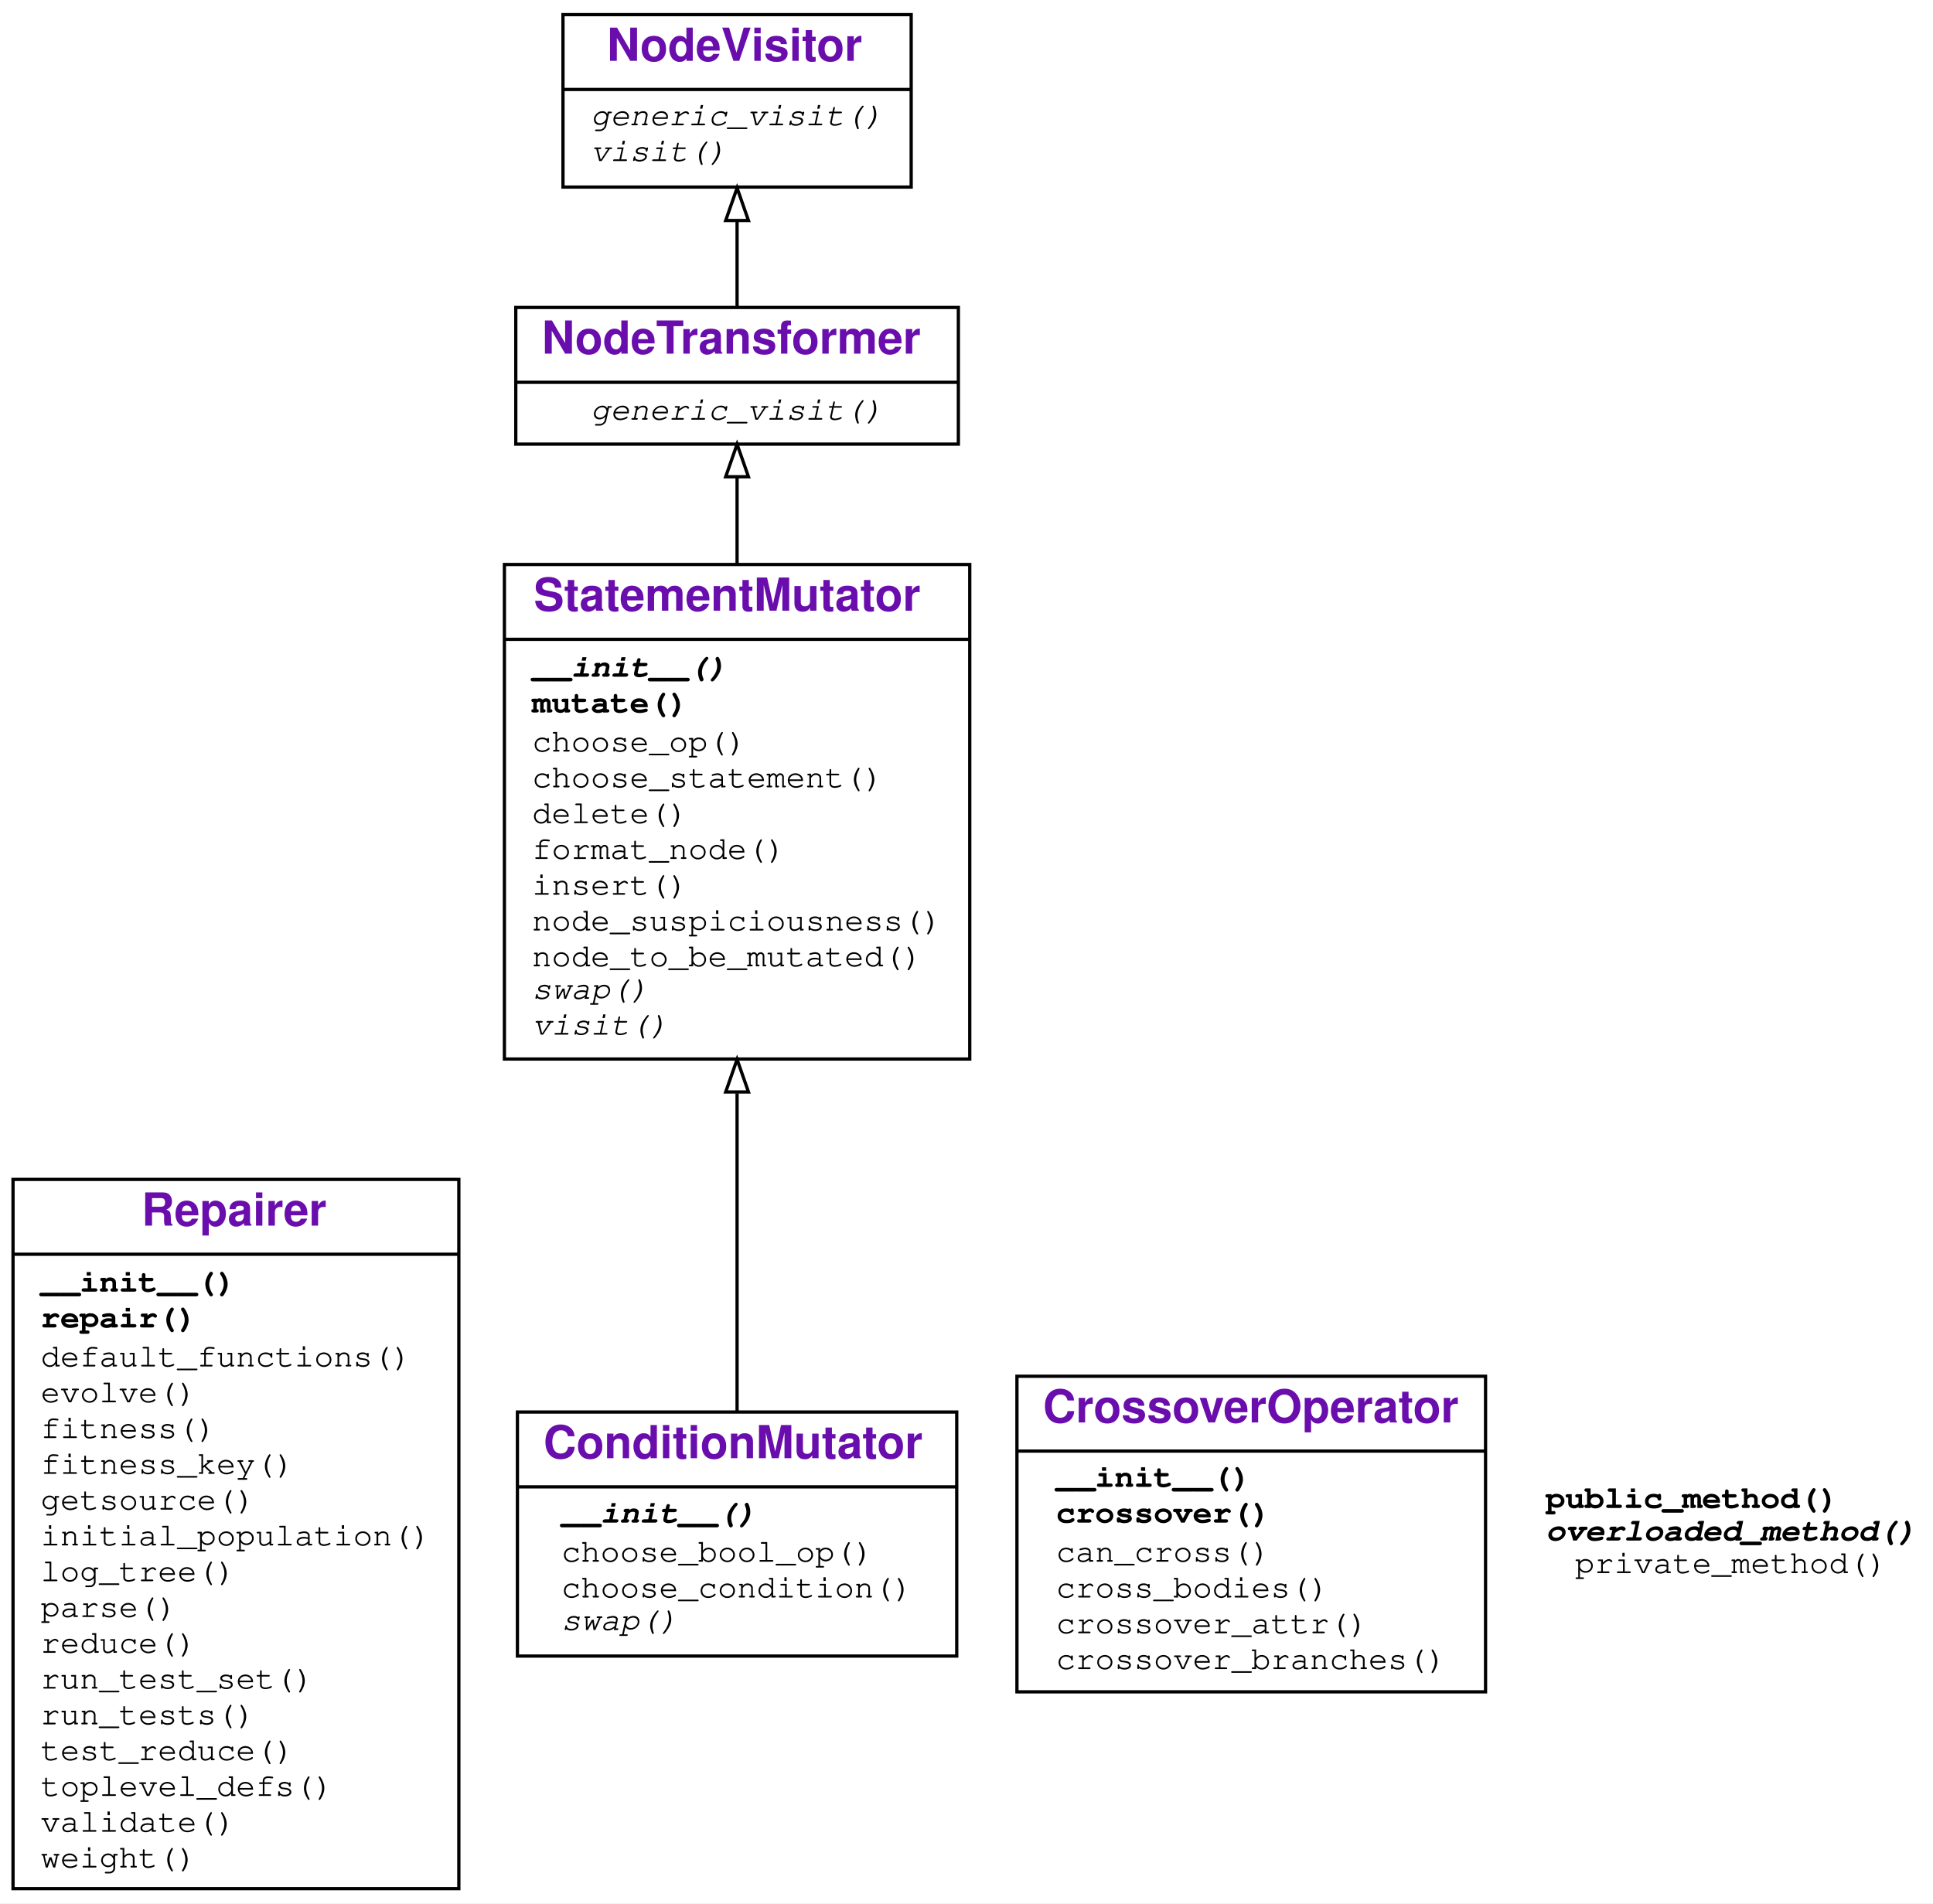
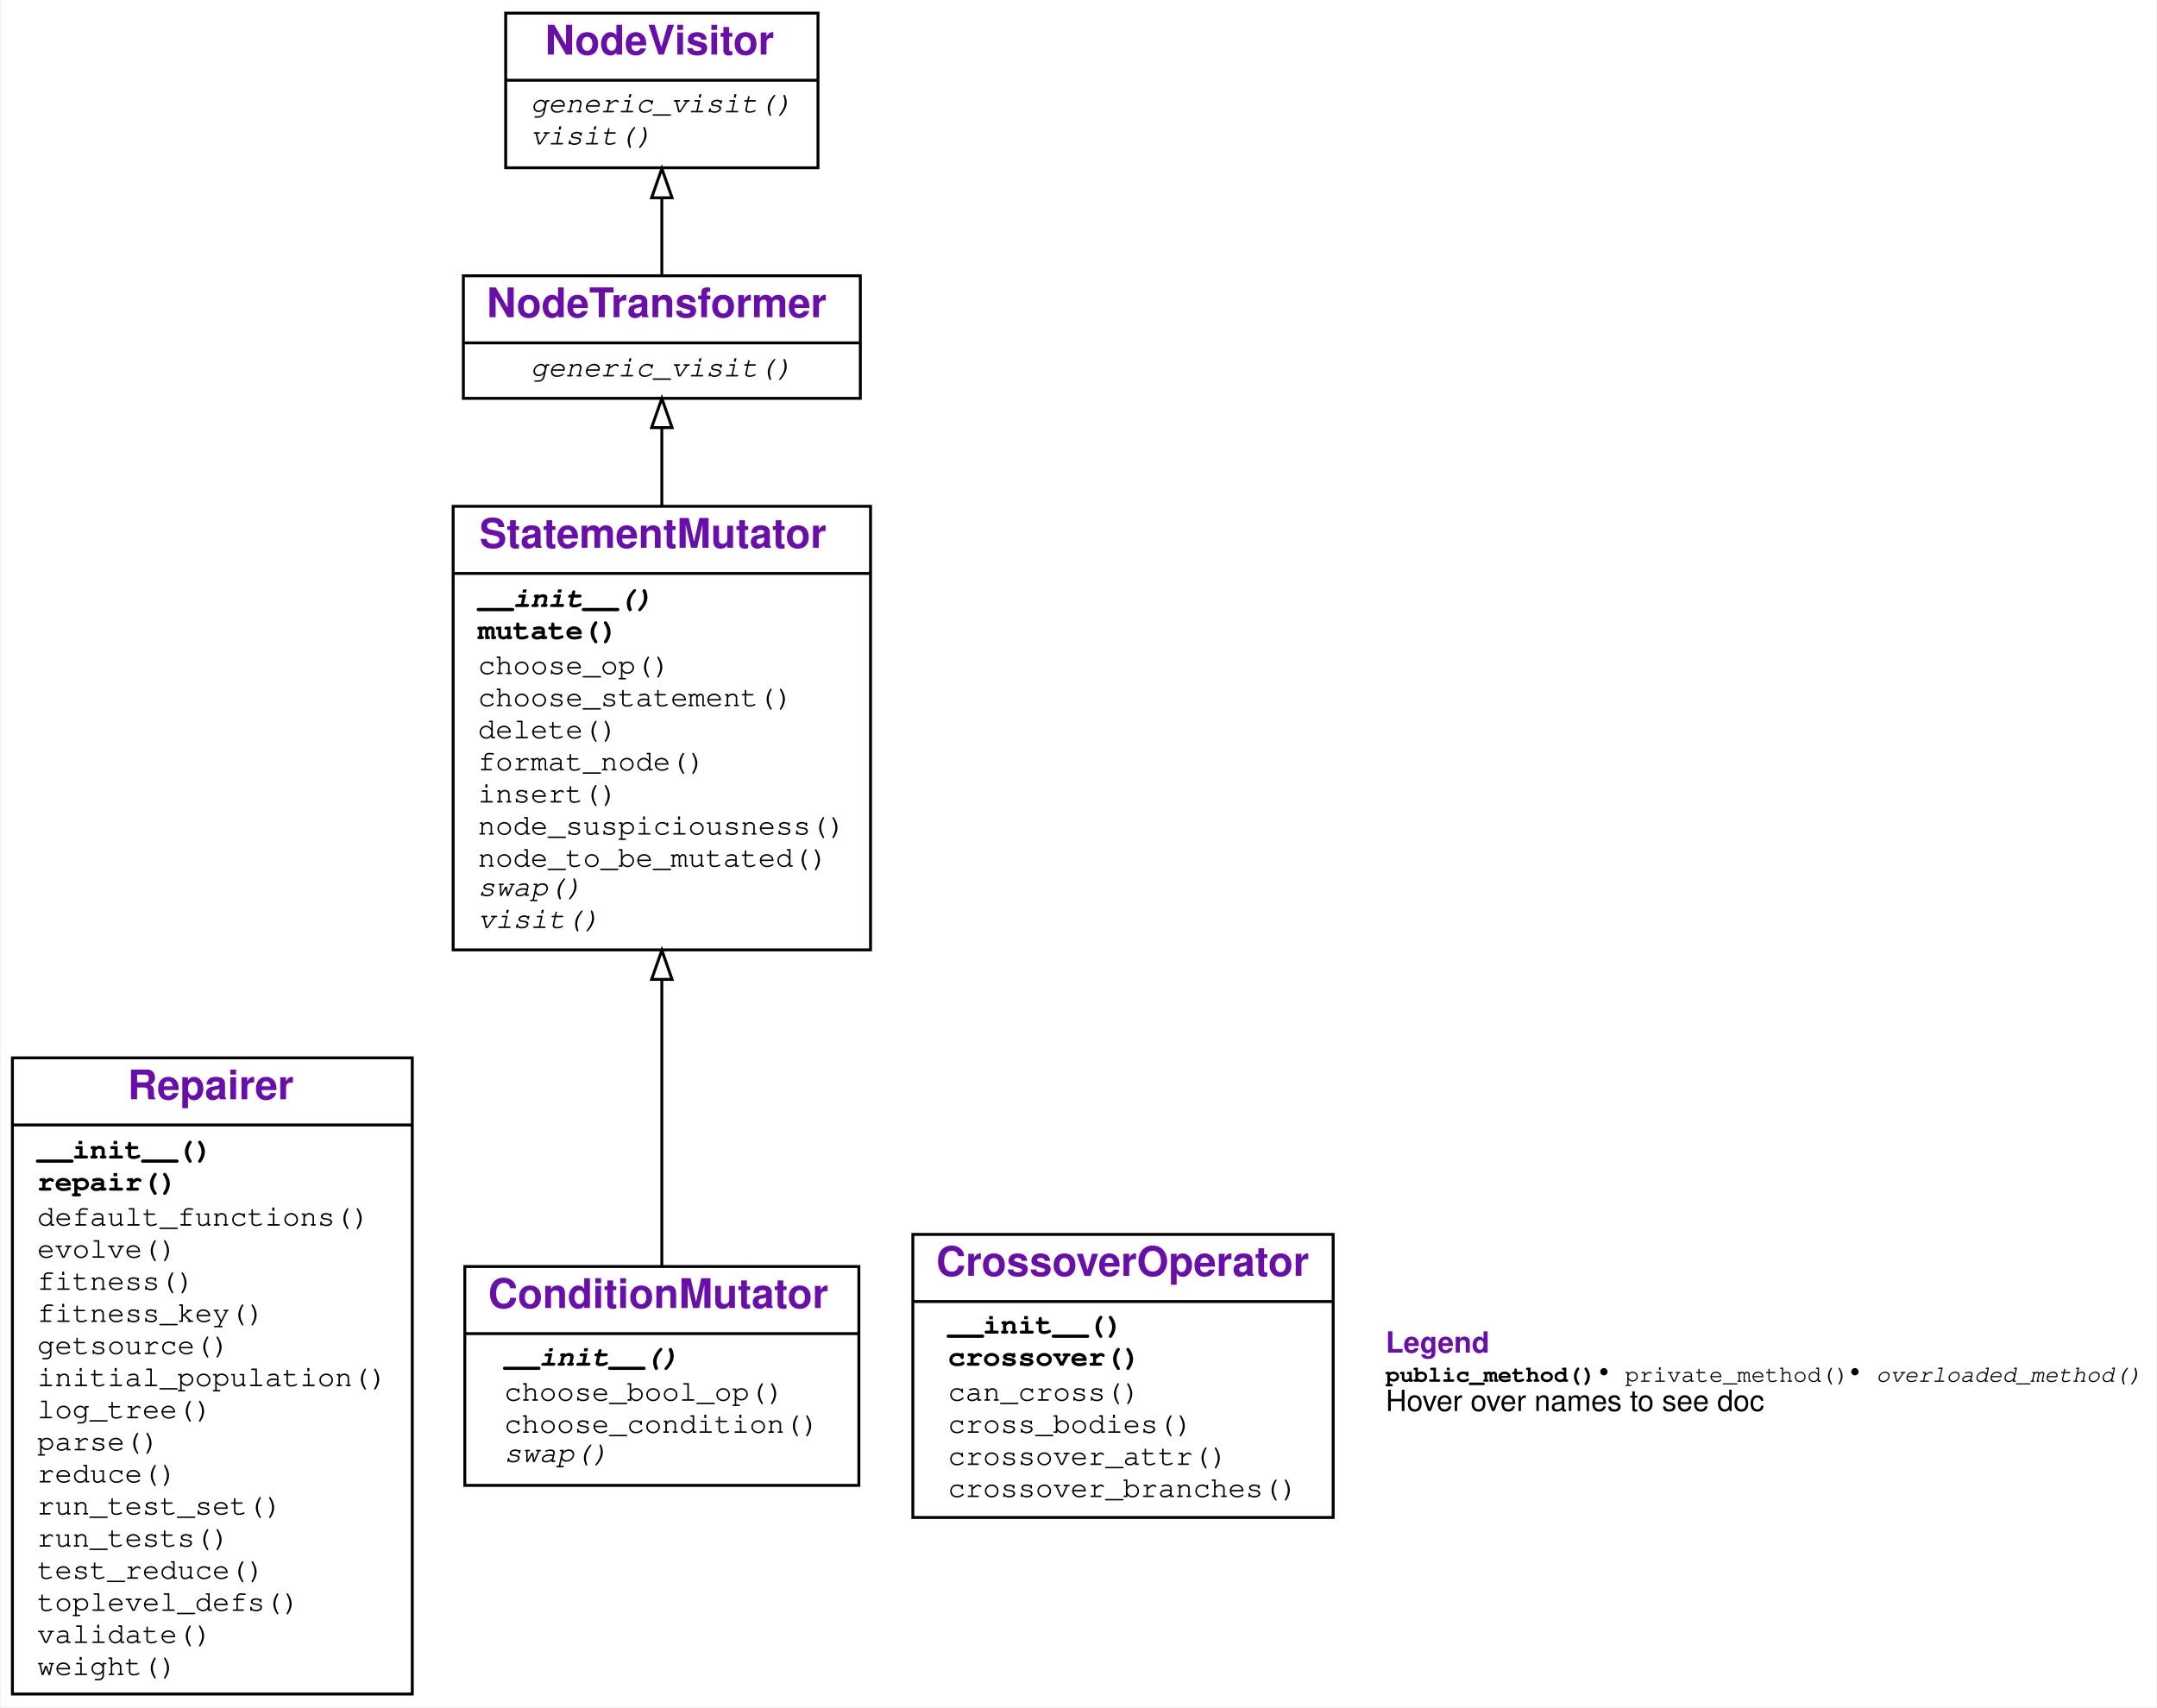
- <svg xmlns="http://www.w3.org/2000/svg" xmlns:xlink="http://www.w3.org/1999/xlink" width="594pt" height="585pt" viewBox="0.00 0.00 594.00 585.00">
+ <svg xmlns="http://www.w3.org/2000/svg" xmlns:xlink="http://www.w3.org/1999/xlink" width="739pt" height="585pt" viewBox="0.00 0.00 738.50 585.00">
  <g id="graph0" class="graph" transform="scale(1 1) rotate(0) translate(4 581)">
    <g id="a_graph0">
      <a xlink:title="Repairer class hierarchy">
-         <polygon fill="#ffffff" stroke="transparent" points="-4,4 -4,-581 590,-581 590,4 -4,4" />
+         <polygon fill="#ffffff" stroke="transparent" points="-4,4 -4,-581 734.5,-581 734.5,4 -4,4" />
      </a>
    </g>
    <g id="node1" class="node">
      <g id="a_node1">
        <a xlink:href="#" xlink:title="class Repairer">
          <polygon fill="none" stroke="#000000" points="0,-.5 0,-218.5 137,-218.5 137,-.5 0,-.5" />
          <text text-anchor="start" x="39.5" y="-204.3" font-family="Raleway, Helvetica, Arial, sans-serif" font-weight="bold" font-size="14.00" fill="#6a0dad">Repairer</text>
          <polyline fill="none" stroke="#000000" points="0,-195.5 137,-195.5 " />
          <g id="a_node1_0">
            <a xlink:href="#" xlink:title="Repairer">
              <g id="a_node1_1">
                <a xlink:href="#" xlink:title="__init__(self, debugger, targets=None, sources=None, log=False, mutator_class=&lt;class '__main__.StatementMutator'&gt;, crossover_class=&lt;class '__main__.CrossoverOperator'&gt;, reducer_class=&lt;class 'DeltaDebugger.DeltaDebugger'&gt;, globals=None):&#10;    Constructor.&#10;    `debugger`: a `DifferenceDebugger` to take tests and coverage from.&#10;    `targets`: a list of functions/modules to be repaired.&#10;    (default: the covered functions in `debugger`, except tests)&#10;    `sources`: a list of functions/modules to take repairs from.&#10;    (default: same as `targets`)&#10;    `globals`: if given, a `globals()` dict for executing targets&#10;    (default: `globals()` of caller)">
                  <text text-anchor="start" x="8.5" y="-184" font-family="'Fira Mono', 'Source Code Pro', 'Courier', monospace" font-weight="bold" font-size="10.00" fill="#000000">__init__()</text>
                </a>
              </g>
              <g id="a_node1_2">
                <a xlink:href="#" xlink:title="repair(self, population_size=40, iterations=100):&#10;    Repair the function we collected test runs from.&#10;    Use a population size of `population_size` and&#10;    at most `iterations` iterations.&#10;    Returns the AST of the repaired function.">
                  <text text-anchor="start" x="8.5" y="-173" font-family="'Fira Mono', 'Source Code Pro', 'Courier', monospace" font-weight="bold" font-size="10.00" fill="#000000">repair()</text>
                </a>
              </g>
              <g id="a_node1_3">
                <a xlink:href="#" xlink:title="default_functions(self):&#10;    Return the set of functions to be repaired.&#10;    Functions whose names start or end in `test` are excluded.">
                  <text text-anchor="start" x="8.5" y="-161" font-family="'Fira Mono', 'Source Code Pro', 'Courier', monospace" font-size="10.00" fill="#000000">default_functions()</text>
                </a>
              </g>
              <g id="a_node1_4">
                <a xlink:href="#" xlink:title="evolve(self, population):&#10;    Evolve the candidate population by mutating and crossover.">
                  <text text-anchor="start" x="8.5" y="-150" font-family="'Fira Mono', 'Source Code Pro', 'Courier', monospace" font-size="10.00" fill="#000000">evolve()</text>
                </a>
              </g>
              <g id="a_node1_5">
                <a xlink:href="#" xlink:title="fitness(self, tree):&#10;    Test `tree`, returning its fitness">
                  <text text-anchor="start" x="8.5" y="-139" font-family="'Fira Mono', 'Source Code Pro', 'Courier', monospace" font-size="10.00" fill="#000000">fitness()</text>
                </a>
              </g>
              <g id="a_node1_6">
                <a xlink:href="#" xlink:title="fitness_key(self, tree):&#10;    Key to be used for sorting the population">
                  <text text-anchor="start" x="8.5" y="-128" font-family="'Fira Mono', 'Source Code Pro', 'Courier', monospace" font-size="10.00" fill="#000000">fitness_key()</text>
                </a>
              </g>
              <g id="a_node1_7">
                <a xlink:href="#" xlink:title="getsource(self, item):&#10;    Get the source for `item`. Can also be a string.">
                  <text text-anchor="start" x="8.5" y="-117" font-family="'Fira Mono', 'Source Code Pro', 'Courier', monospace" font-size="10.00" fill="#000000">getsource()</text>
                </a>
              </g>
              <g id="a_node1_8">
                <a xlink:href="#" xlink:title="initial_population(self, size):&#10;    Return an initial population of size `size`">
                  <text text-anchor="start" x="8.5" y="-106" font-family="'Fira Mono', 'Source Code Pro', 'Courier', monospace" font-size="10.00" fill="#000000">initial_population()</text>
                </a>
              </g>
              <g id="a_node1_9">
                <a xlink:href="#" xlink:title="log_tree(self, description, tree):&#10;    Print out `tree` as source code prefixed by `description`.">
                  <text text-anchor="start" x="8.5" y="-95" font-family="'Fira Mono', 'Source Code Pro', 'Courier', monospace" font-size="10.00" fill="#000000">log_tree()</text>
                </a>
              </g>
              <g id="a_node1_10">
                <a xlink:href="#" xlink:title="parse(self, items):&#10;    Read in a set of items into a single tree">
                  <text text-anchor="start" x="8.5" y="-84" font-family="'Fira Mono', 'Source Code Pro', 'Courier', monospace" font-size="10.00" fill="#000000">parse()</text>
                </a>
              </g>
              <g id="a_node1_11">
                <a xlink:href="#" xlink:title="reduce(self, tree):&#10;    Simplify `tree` using delta debugging.">
                  <text text-anchor="start" x="8.5" y="-73" font-family="'Fira Mono', 'Source Code Pro', 'Courier', monospace" font-size="10.00" fill="#000000">reduce()</text>
                </a>
              </g>
              <g id="a_node1_12">
                <a xlink:href="#" xlink:title="run_test_set(self, test_set, validate=False):&#10;    Run given `test_set`&#10;    (`DifferenceDebugger.PASS` or `DifferenceDebugger.FAIL`).&#10;    If `validate` is set, check expectations.&#10;    Return number of passed tests.">
                  <text text-anchor="start" x="8.5" y="-62" font-family="'Fira Mono', 'Source Code Pro', 'Courier', monospace" font-size="10.00" fill="#000000">run_test_set()</text>
                </a>
              </g>
              <g id="a_node1_13">
                <a xlink:href="#" xlink:title="run_tests(self, validate=False):&#10;    Run passing and failing tests, returning weighted fitness.">
                  <text text-anchor="start" x="8.5" y="-51" font-family="'Fira Mono', 'Source Code Pro', 'Courier', monospace" font-size="10.00" fill="#000000">run_tests()</text>
                </a>
              </g>
              <g id="a_node1_14">
                <a xlink:href="#" xlink:title="test_reduce(self, source_lines, original_fitness):&#10;    Test function for delta debugging.">
                  <text text-anchor="start" x="8.5" y="-40" font-family="'Fira Mono', 'Source Code Pro', 'Courier', monospace" font-size="10.00" fill="#000000">test_reduce()</text>
                </a>
              </g>
              <g id="a_node1_15">
                <a xlink:href="#" xlink:title="toplevel_defs(self, tree):&#10;    Return a list of defined functions and classes in `tree`">
                  <text text-anchor="start" x="8.5" y="-29" font-family="'Fira Mono', 'Source Code Pro', 'Courier', monospace" font-size="10.00" fill="#000000">toplevel_defs()</text>
                </a>
              </g>
              <g id="a_node1_16">
                <a xlink:href="#" xlink:title="validate(self)">
                  <text text-anchor="start" x="8.5" y="-18" font-family="'Fira Mono', 'Source Code Pro', 'Courier', monospace" font-size="10.00" fill="#000000">validate()</text>
                </a>
              </g>
              <g id="a_node1_17">
                <a xlink:href="#" xlink:title="weight(self, test_set):&#10;    Return the weight of `test_set`&#10;    (`DifferenceDebugger.PASS` or `DifferenceDebugger.FAIL`).&#10;    ">
                  <text text-anchor="start" x="8.5" y="-7" font-family="'Fira Mono', 'Source Code Pro', 'Courier', monospace" font-size="10.00" fill="#000000">weight()</text>
                </a>
              </g>
            </a>
          </g>
        </a>
      </g>
    </g>
    <g id="node2" class="node">
      <g id="a_node2">
        <a xlink:href="#" xlink:title="class ConditionMutator">
          <polygon fill="none" stroke="#000000" points="155,-72 155,-147 290,-147 290,-72 155,-72" />
          <text text-anchor="start" x="163" y="-132.8" font-family="Raleway, Helvetica, Arial, sans-serif" font-weight="bold" font-size="14.00" fill="#6a0dad">ConditionMutator</text>
          <polyline fill="none" stroke="#000000" points="155,-124 290,-124 " />
          <g id="a_node2_18">
            <a xlink:href="#" xlink:title="ConditionMutator">
              <g id="a_node2_19">
                <a xlink:href="#" xlink:title="__init__(self, *args, **kwargs):&#10;    Constructor. Arguments are as with `StatementMutator` constructor.">
                  <text text-anchor="start" x="168.5" y="-113" font-family="'Fira Mono', 'Source Code Pro', 'Courier', monospace" font-weight="bold" font-style="italic" font-size="10.00" fill="#000000">__init__()</text>
                </a>
              </g>
              <g id="a_node2_20">
                <a xlink:href="#" xlink:title="choose_bool_op(self)">
                  <text text-anchor="start" x="168.5" y="-101" font-family="'Fira Mono', 'Source Code Pro', 'Courier', monospace" font-size="10.00" fill="#000000">choose_bool_op()</text>
                </a>
              </g>
              <g id="a_node2_21">
                <a xlink:href="#" xlink:title="choose_condition(self):&#10;    Return a random condition from source.">
                  <text text-anchor="start" x="168.5" y="-90" font-family="'Fira Mono', 'Source Code Pro', 'Courier', monospace" font-size="10.00" fill="#000000">choose_condition()</text>
                </a>
              </g>
              <g id="a_node2_22">
                <a xlink:href="#" xlink:title="swap(self, node):&#10;    Replace `node` condition by a condition from `source`">
                  <text text-anchor="start" x="168.5" y="-80" font-family="'Fira Mono', 'Source Code Pro', 'Courier', monospace" font-style="italic" font-size="10.00" fill="#000000">swap()</text>
                </a>
              </g>
            </a>
          </g>
        </a>
      </g>
    </g>
    <g id="node3" class="node">
      <g id="a_node3">
        <a xlink:href="#" xlink:title="class StatementMutator">
          <polygon fill="none" stroke="#000000" points="151,-255.5 151,-407.5 294,-407.5 294,-255.5 151,-255.5" />
          <text text-anchor="start" x="160" y="-393.3" font-family="Raleway, Helvetica, Arial, sans-serif" font-weight="bold" font-size="14.00" fill="#6a0dad">StatementMutator</text>
          <polyline fill="none" stroke="#000000" points="151,-384.5 294,-384.5 " />
          <g id="a_node3_23">
            <a xlink:href="#" xlink:title="StatementMutator">
              <g id="a_node3_24">
                <a xlink:href="#" xlink:title="__init__(self, suspiciousness_func=None, source=None, log=False):&#10;    Constructor.&#10;    `suspiciousness_func` is a function that takes a location&#10;    (function, line_number) and returns a suspiciousness value&#10;    between 0 and 1.0. If not given, all locations get the&#10;    same suspiciousness of 1.0.&#10;    `source` is a list of statements to choose from.">
                  <text text-anchor="start" x="159.5" y="-373" font-family="'Fira Mono', 'Source Code Pro', 'Courier', monospace" font-weight="bold" font-style="italic" font-size="10.00" fill="#000000">__init__()</text>
                </a>
              </g>
              <g id="a_node3_25">
                <a xlink:href="#" xlink:title="mutate(self, tree):&#10;    Mutate the given AST `tree` in place. Return mutated tree.">
                  <text text-anchor="start" x="159.5" y="-362" font-family="'Fira Mono', 'Source Code Pro', 'Courier', monospace" font-weight="bold" font-size="10.00" fill="#000000">mutate()</text>
                </a>
              </g>
              <g id="a_node3_26">
                <a xlink:href="#" xlink:title="choose_op(self)">
                  <text text-anchor="start" x="159.5" y="-350" font-family="'Fira Mono', 'Source Code Pro', 'Courier', monospace" font-size="10.00" fill="#000000">choose_op()</text>
                </a>
              </g>
              <g id="a_node3_27">
                <a xlink:href="#" xlink:title="choose_statement(self)">
                  <text text-anchor="start" x="159.5" y="-339" font-family="'Fira Mono', 'Source Code Pro', 'Courier', monospace" font-size="10.00" fill="#000000">choose_statement()</text>
                </a>
              </g>
              <g id="a_node3_28">
                <a xlink:href="#" xlink:title="delete(self, node):&#10;    Delete `node`.">
                  <text text-anchor="start" x="159.5" y="-328" font-family="'Fira Mono', 'Source Code Pro', 'Courier', monospace" font-size="10.00" fill="#000000">delete()</text>
                </a>
              </g>
              <g id="a_node3_29">
                <a xlink:href="#" xlink:title="format_node(self, node):&#10;    Return a string representation for `node`.">
                  <text text-anchor="start" x="159.5" y="-317" font-family="'Fira Mono', 'Source Code Pro', 'Courier', monospace" font-size="10.00" fill="#000000">format_node()</text>
                </a>
              </g>
              <g id="a_node3_30">
                <a xlink:href="#" xlink:title="insert(self, node):&#10;    Insert a random node from `source` after `node`">
                  <text text-anchor="start" x="159.5" y="-306" font-family="'Fira Mono', 'Source Code Pro', 'Courier', monospace" font-size="10.00" fill="#000000">insert()</text>
                </a>
              </g>
              <g id="a_node3_31">
                <a xlink:href="#" xlink:title="node_suspiciousness(self, stmt, func_name)">
                  <text text-anchor="start" x="159.5" y="-295" font-family="'Fira Mono', 'Source Code Pro', 'Courier', monospace" font-size="10.00" fill="#000000">node_suspiciousness()</text>
                </a>
              </g>
              <g id="a_node3_32">
                <a xlink:href="#" xlink:title="node_to_be_mutated(self, tree)">
                  <text text-anchor="start" x="159.5" y="-284" font-family="'Fira Mono', 'Source Code Pro', 'Courier', monospace" font-size="10.00" fill="#000000">node_to_be_mutated()</text>
                </a>
              </g>
              <g id="a_node3_33">
                <a xlink:href="#" xlink:title="swap(self, node):&#10;    Replace `node` with a random node from `source`">
                  <text text-anchor="start" x="159.5" y="-274" font-family="'Fira Mono', 'Source Code Pro', 'Courier', monospace" font-style="italic" font-size="10.00" fill="#000000">swap()</text>
                </a>
              </g>
              <g id="a_node3_34">
                <a xlink:href="#" xlink:title="visit(self, node)">
                  <text text-anchor="start" x="159.5" y="-263" font-family="'Fira Mono', 'Source Code Pro', 'Courier', monospace" font-style="italic" font-size="10.00" fill="#000000">visit()</text>
                </a>
              </g>
            </a>
          </g>
        </a>
      </g>
    </g>
    <g id="edge1" class="edge">
      <path fill="none" stroke="#000000" d="M222.5,-147.159C222.5,-173.953 222.5,-211.067 222.5,-244.974" />
      <polygon fill="none" stroke="#000000" points="219,-245.379 222.5,-255.379 226,-245.379 219,-245.379" />
    </g>
    <g id="node4" class="node">
      <g id="a_node4">
        <a xlink:href="ast.ipynb" xlink:title="class NodeTransformer:&#10;    &#10;    A :class:`NodeVisitor` subclass that walks the abstract syntax tree and&#10;    allows modification of nodes.&#10;    &#10;    The `NodeTransformer` will walk the AST and use the return value of the&#10;    visitor methods to replace or remove the old node.  If the return value of&#10;    the visitor method is ``None``, the node will be removed from its location,&#10;    otherwise it is replaced with the return value.  The return value may be the&#10;    original node in which case no replacement takes place.&#10;    &#10;    Here is an example transformer that rewrites all occurrences of name lookups&#10;    (``foo``) to ``data['foo']``::&#10;    &#10;    class RewriteName(NodeTransformer):&#10;    &#10;    def visit_Name(self, node):&#10;    return copy_location(Subscript(&#10;    value=Name(id='data', ctx=Load()),&#10;    slice=Index(value=Str(s=node.id)),&#10;    ctx=node.ctx&#10;    ), node)&#10;    &#10;    Keep in mind that if the node you're operating on has child nodes you must&#10;    either transform the child nodes yourself or call the :meth:`generic_visit`&#10;    method for the node first.&#10;    &#10;    For nodes that were part of a collection of statements (that applies to all&#10;    statement nodes), the visitor may also return a list of nodes rather than&#10;    just a single node.&#10;    &#10;    Usually you use the transformer like this::&#10;    &#10;    node = YourTransformer().visit(node)&#10;    ">
          <polygon fill="none" stroke="#000000" points="154.5,-444.5 154.5,-486.5 290.5,-486.5 290.5,-444.5 154.5,-444.5" />
          <text text-anchor="start" x="162.5" y="-472.3" font-family="Raleway, Helvetica, Arial, sans-serif" font-weight="bold" font-size="14.00" fill="#6a0dad">NodeTransformer</text>
          <polyline fill="none" stroke="#000000" points="154.5,-463.5 290.5,-463.5 " />
          <g id="a_node4_35">
            <a xlink:href="#" xlink:title="NodeTransformer">
              <g id="a_node4_36">
                <a xlink:href="ast.ipynb" xlink:title="generic_visit(self, node)">
                  <text text-anchor="start" x="177.5" y="-452" font-family="'Fira Mono', 'Source Code Pro', 'Courier', monospace" font-style="italic" font-size="10.00" fill="#000000">generic_visit()</text>
                </a>
              </g>
            </a>
          </g>
        </a>
      </g>
    </g>
    <g id="edge2" class="edge">
      <path fill="none" stroke="#000000" d="M222.5,-407.505C222.5,-416.952 222.5,-426.155 222.5,-434.346" />
      <polygon fill="none" stroke="#000000" points="219,-434.465 222.5,-444.465 226,-434.465 219,-434.465" />
    </g>
    <g id="node5" class="node">
      <g id="a_node5">
        <a xlink:href="ast.ipynb" xlink:title="class NodeVisitor:&#10;    &#10;    A node visitor base class that walks the abstract syntax tree and calls a&#10;    visitor function for every node found.  This function may return a value&#10;    which is forwarded by the `visit` method.&#10;    &#10;    This class is meant to be subclassed, with the subclass adding visitor&#10;    methods.&#10;    &#10;    Per default the visitor functions for the nodes are ``'visit_'`` +&#10;    class name of the node.  So a `TryFinally` node visit function would&#10;    be `visit_TryFinally`.  This behavior can be changed by overriding&#10;    the `visit` method.  If no visitor function exists for a node&#10;    (return value `None`) the `generic_visit` visitor is used instead.&#10;    &#10;    Don't use the `NodeVisitor` if you want to apply changes to nodes during&#10;    traversing.  For this a special visitor exists (`NodeTransformer`) that&#10;    allows modifications.&#10;    ">
          <polygon fill="none" stroke="#000000" points="169,-523.5 169,-576.5 276,-576.5 276,-523.5 169,-523.5" />
          <text text-anchor="start" x="182.5" y="-562.3" font-family="Raleway, Helvetica, Arial, sans-serif" font-weight="bold" font-size="14.00" fill="#6a0dad">NodeVisitor</text>
          <polyline fill="none" stroke="#000000" points="169,-553.5 276,-553.5 " />
          <g id="a_node5_37">
            <a xlink:href="#" xlink:title="NodeVisitor">
              <g id="a_node5_38">
                <a xlink:href="ast.ipynb" xlink:title="generic_visit(self, node):&#10;    Called if no explicit visitor function exists for a node.">
                  <text text-anchor="start" x="177.5" y="-542.5" font-family="'Fira Mono', 'Source Code Pro', 'Courier', monospace" font-style="italic" font-size="10.00" fill="#000000">generic_visit()</text>
                </a>
              </g>
              <g id="a_node5_39">
                <a xlink:href="ast.ipynb" xlink:title="visit(self, node):&#10;    Visit a node.">
                  <text text-anchor="start" x="177.5" y="-531.5" font-family="'Fira Mono', 'Source Code Pro', 'Courier', monospace" font-style="italic" font-size="10.00" fill="#000000">visit()</text>
                </a>
              </g>
            </a>
          </g>
        </a>
      </g>
    </g>
    <g id="edge3" class="edge">
      <path fill="none" stroke="#000000" d="M222.5,-486.823C222.5,-494.765 222.5,-504.026 222.5,-512.971" />
      <polygon fill="none" stroke="#000000" points="219,-513.227 222.5,-523.227 226,-513.227 219,-513.227" />
    </g>
    <g id="node6" class="node">
      <g id="a_node6">
        <a xlink:href="#" xlink:title="class CrossoverOperator">
          <polygon fill="none" stroke="#000000" points="308.5,-61 308.5,-158 452.5,-158 452.5,-61 308.5,-61" />
          <text text-anchor="start" x="316.5" y="-143.8" font-family="Raleway, Helvetica, Arial, sans-serif" font-weight="bold" font-size="14.00" fill="#6a0dad">CrossoverOperator</text>
          <polyline fill="none" stroke="#000000" points="308.5,-135 452.5,-135 " />
          <g id="a_node6_40">
            <a xlink:href="#" xlink:title="CrossoverOperator">
              <g id="a_node6_41">
                <a xlink:href="#" xlink:title="__init__(self, log=False):&#10;    Constructor. If `log` is set, turn on logging.">
                  <text text-anchor="start" x="320.5" y="-124" font-family="'Fira Mono', 'Source Code Pro', 'Courier', monospace" font-weight="bold" font-size="10.00" fill="#000000">__init__()</text>
                </a>
              </g>
              <g id="a_node6_42">
                <a xlink:href="#" xlink:title="crossover(self, t1, t2):&#10;    Do a crossover of ASTs `t1` and `t2`.&#10;    Raises `CrossoverError` if no crossover is found.">
                  <text text-anchor="start" x="320.5" y="-113" font-family="'Fira Mono', 'Source Code Pro', 'Courier', monospace" font-weight="bold" font-size="10.00" fill="#000000">crossover()</text>
                </a>
              </g>
              <g id="a_node6_43">
                <a xlink:href="#" xlink:title="can_cross(self, tree, body_attr='body')">
                  <text text-anchor="start" x="320.5" y="-101" font-family="'Fira Mono', 'Source Code Pro', 'Courier', monospace" font-size="10.00" fill="#000000">can_cross()</text>
                </a>
              </g>
              <g id="a_node6_44">
                <a xlink:href="#" xlink:title="cross_bodies(self, body_1, body_2):&#10;    CrossoverOperator the statement lists `body_1` x `body_2`.&#10;    Return new lists.&#10;    ">
                  <text text-anchor="start" x="320.5" y="-90" font-family="'Fira Mono', 'Source Code Pro', 'Courier', monospace" font-size="10.00" fill="#000000">cross_bodies()</text>
                </a>
              </g>
              <g id="a_node6_45">
                <a xlink:href="#" xlink:title="crossover_attr(self, t1, t2, body_attr):&#10;    CrossoverOperator the bodies `body_attr` of two trees `t1` and `t2`.&#10;    Return True if successful.">
                  <text text-anchor="start" x="320.5" y="-79" font-family="'Fira Mono', 'Source Code Pro', 'Courier', monospace" font-size="10.00" fill="#000000">crossover_attr()</text>
                </a>
              </g>
              <g id="a_node6_46">
                <a xlink:href="#" xlink:title="crossover_branches(self, t1, t2):&#10;    Special case:&#10;    `t1` = `if P: S1 else: S2` x `t2` = `if P': S1' else: S2'`&#10;    becomes&#10;    `t1` = `if P: S2' else: S1'` and `t2` = `if P': S2 else: S1`&#10;    Returns True if successful.&#10;    ">
                  <text text-anchor="start" x="320.5" y="-68" font-family="'Fira Mono', 'Source Code Pro', 'Courier', monospace" font-size="10.00" fill="#000000">crossover_branches()</text>
                </a>
              </g>
            </a>
          </g>
        </a>
      </g>
    </g>
    <g id="node7" class="node">
-       <text text-anchor="start" x="471" y="-117.5" font-family="'Fira Mono', 'Source Code Pro', 'Courier', monospace" font-weight="bold" font-size="10.00" fill="#000000">public_method()</text>
-       <text text-anchor="start" x="471" y="-107.5" font-family="'Fira Mono', 'Source Code Pro', 'Courier', monospace" font-weight="bold" font-style="italic" font-size="10.00" fill="#000000">overloaded_method()</text>
-       <text text-anchor="start" x="480" y="-97.5" font-family="'Fira Mono', 'Source Code Pro', 'Courier', monospace" font-size="10.00" fill="#000000">private_method()</text>
+       <text text-anchor="start" x="470.5" y="-117.5" font-family="Raleway, Helvetica, Arial, sans-serif" font-weight="bold" font-size="10.00" fill="#6a0dad">Legend</text>
+       <text text-anchor="start" x="470.5" y="-107.5" font-family="'Fira Mono', 'Source Code Pro', 'Courier', monospace" font-weight="bold" font-size="8.00" fill="#000000">public_method()</text>
+       <text text-anchor="start" x="543.5" y="-107.5" font-family="Raleway, Helvetica, Arial, sans-serif" font-size="10.00" fill="#000000"> • </text>
+       <text text-anchor="start" x="552.5" y="-107.5" font-family="'Fira Mono', 'Source Code Pro', 'Courier', monospace" font-size="8.00" fill="#000000">private_method()</text>
+       <text text-anchor="start" x="629.5" y="-107.5" font-family="Raleway, Helvetica, Arial, sans-serif" font-size="10.00" fill="#000000"> • </text>
+       <text text-anchor="start" x="638.5" y="-107.5" font-family="'Fira Mono', 'Source Code Pro', 'Courier', monospace" font-style="italic" font-size="8.00" fill="#000000">overloaded_method()</text>
+       <text text-anchor="start" x="470.5" y="-97.5" font-family="Raleway, Helvetica, Arial, sans-serif" font-size="10.00" fill="#000000">Hover over names to see doc</text>
    </g>
  </g>
</svg>
